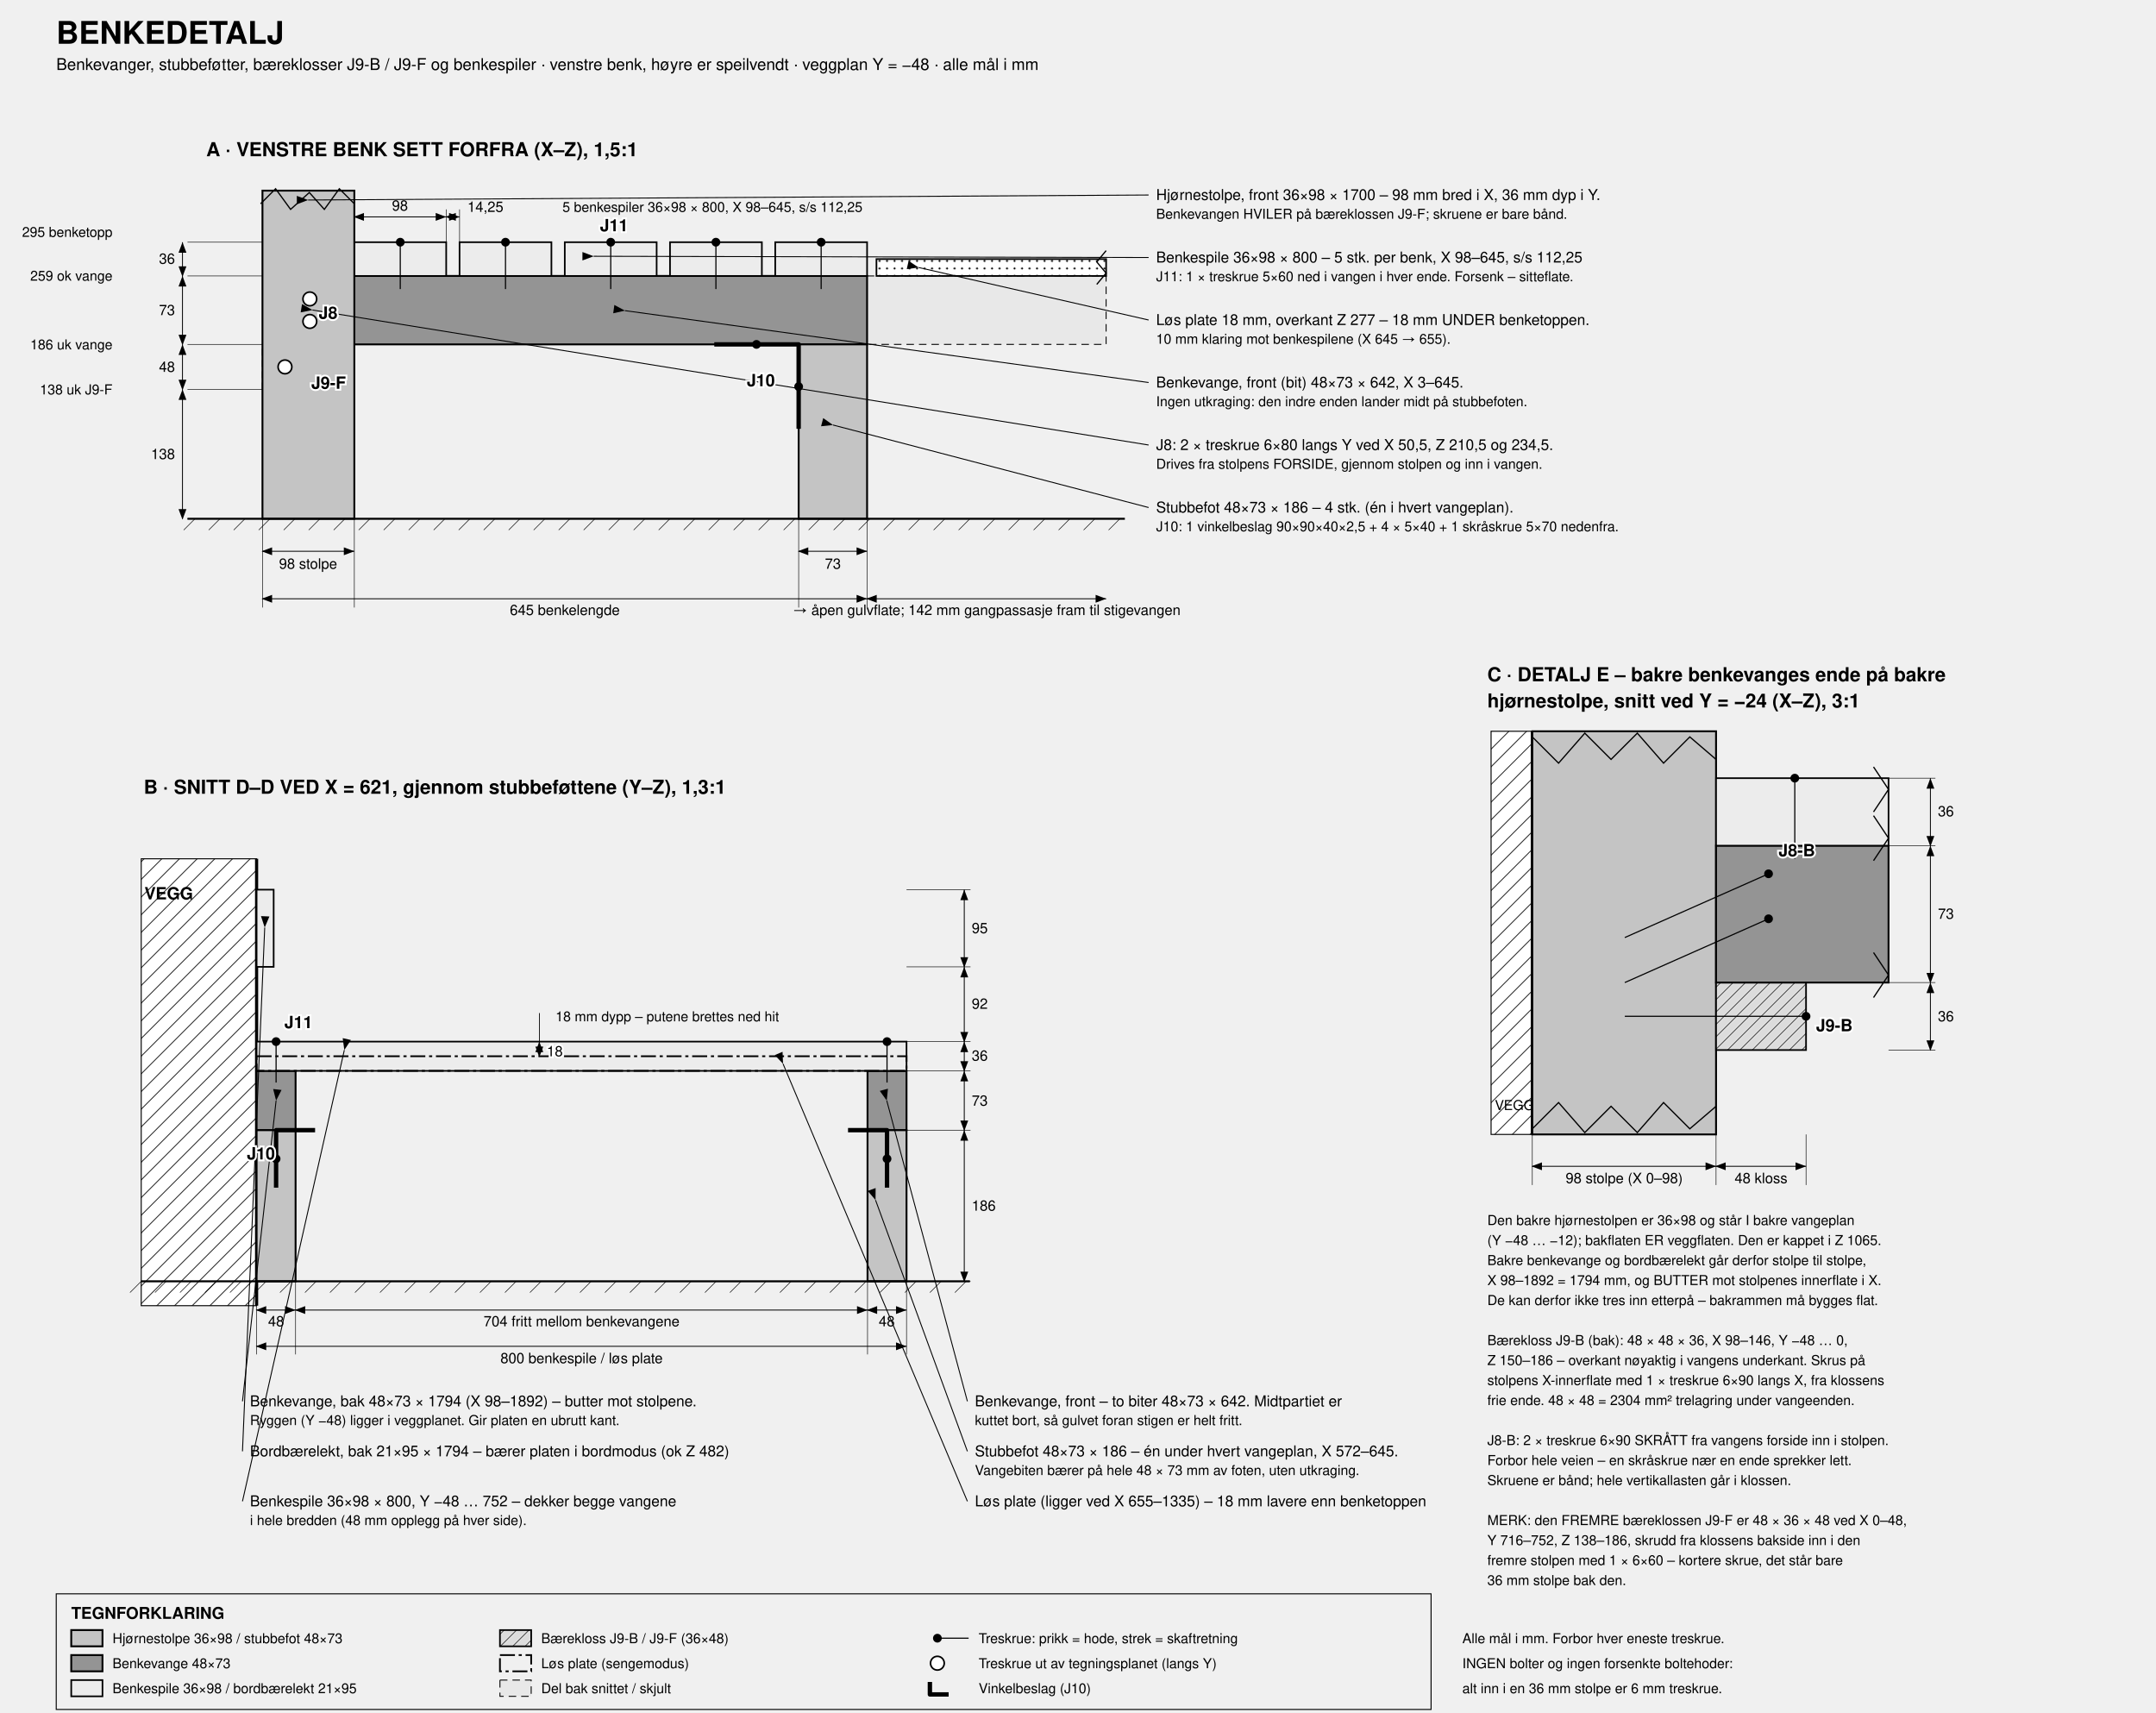
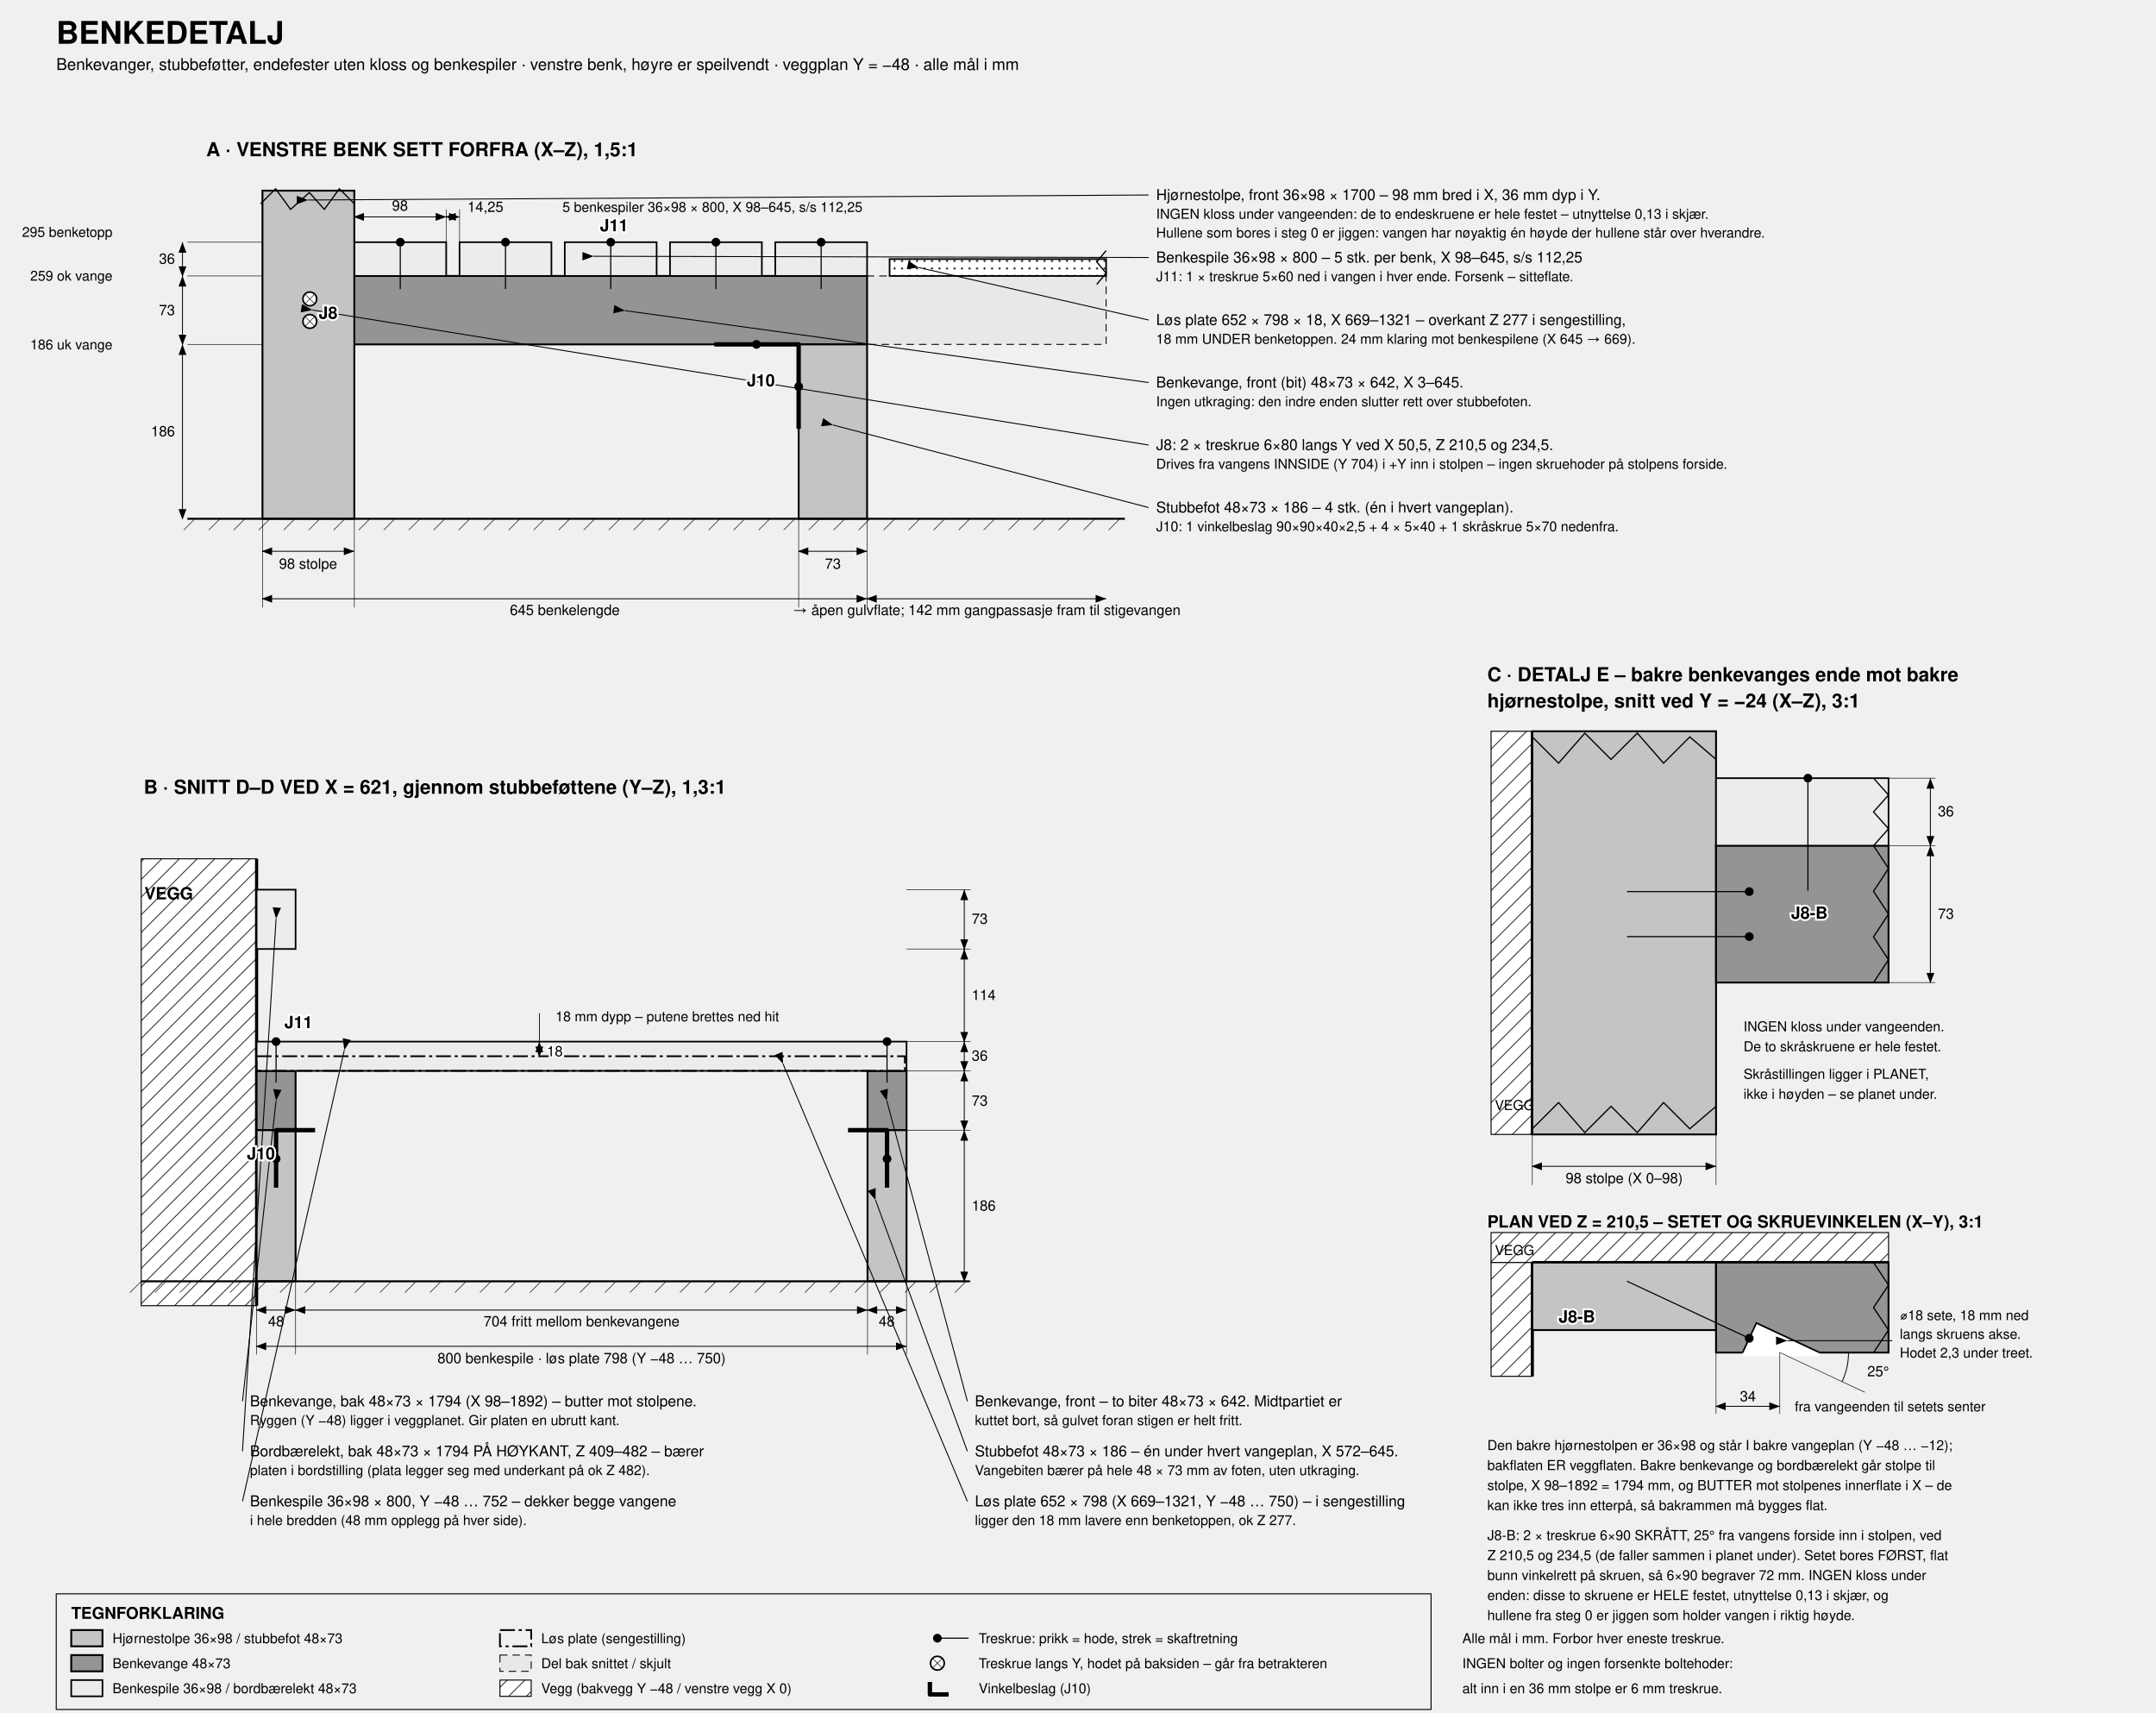
<svg xmlns="http://www.w3.org/2000/svg" viewBox="0 150 3450 2740" width="1600">
  <defs>
    <marker id="aE" markerWidth="13" markerHeight="10" refX="12" refY="4.5" orient="auto">
      <path d="M0,0 L12,4.5 L0,9 z" fill="#000" />
    </marker>
    <marker id="aS" markerWidth="13" markerHeight="10" refX="1" refY="4.5" orient="auto">
      <path d="M12,0 L0,4.5 L12,9 z" fill="#000" />
    </marker>
    <pattern id="hatch" width="14" height="14" patternUnits="userSpaceOnUse" patternTransform="rotate(45)">
      <rect width="14" height="14" fill="#dcdcdc" />
      <line x1="0" y1="0" x2="0" y2="14" stroke="#000" stroke-width="1.7" />
    </pattern>
    <pattern id="wallh" width="20" height="20" patternUnits="userSpaceOnUse" patternTransform="rotate(45)">
      <rect width="20" height="20" fill="#fff" />
      <line x1="0" y1="0" x2="0" y2="20" stroke="#000" stroke-width="2.2" />
    </pattern>
    <pattern id="dots" width="12" height="12" patternUnits="userSpaceOnUse">
      <rect width="12" height="12" fill="#fff" />
      <circle cx="3.5" cy="3.5" r="1.6" fill="#000" />
    </pattern>
  </defs>
  <style>
    svg  { background:#fff; }
    text { font-family:Helvetica,Arial,sans-serif; fill:#000; font-size:24px; }
    .ttl { font-size:50px; font-weight:bold; }
    .sub { font-size:26px; }
    .pt  { font-size:31px; font-weight:bold; }
    .lbl { font-size:24px; }
    .sml { font-size:22px; }
    .big { font-size:27px; font-weight:bold; }
    .dm  { font-size:23px; }
    .dmh { font-size:23px; paint-order:stroke; stroke:#fff; stroke-width:6px; }
    .leg { font-size:26px; font-weight:bold; }
    .jl  { font-size:27px; font-weight:bold; paint-order:stroke; stroke:#fff; stroke-width:6px; }
    .pst { fill:#c4c4c4; stroke:#000; stroke-width:3; }
    .rai { fill:#949494; stroke:#000; stroke-width:3; }
    .raig{ fill:#e8e8e8; stroke:#000; stroke-width:1.5; stroke-dasharray:12 8; }
    .brd { fill:#ececec; stroke:#000; stroke-width:2.6; }
    .blk { fill:url(#hatch); stroke:#000; stroke-width:2.6; }
    .pnl { fill:url(#dots); stroke:#000; stroke-width:2.6; }
    .pnlt{ fill:none; stroke:#000; stroke-width:2.8; stroke-dasharray:24 6 5 6; }
    .gho { fill:none; stroke:#000; stroke-width:1.7; stroke-dasharray:11 7; }
    .wall{ fill:url(#wallh); stroke:#000; stroke-width:1.6; }
    .wallface { stroke:#000; stroke-width:5; }
    .dim { fill:none; stroke:#000; stroke-width:1.4; }
    .ext { fill:none; stroke:#000; stroke-width:0.9; }
    .ldr { fill:none; stroke:#000; stroke-width:1.5; }
    .grd { stroke:#000; stroke-width:3.2; }
    .brk { fill:none; stroke:#000; stroke-width:2; }
    .scr { fill:#000; stroke:none; }
    .scrg{ fill:#fff; stroke:#000; stroke-width:2.6; }
    .scrl{ fill:none; stroke:#000; stroke-width:1.8; }
    .steelw { fill:none; stroke:#000; stroke-width:7; stroke-linejoin:round; }
    .legbox { fill:none; stroke:#000; stroke-width:1.6; }
+     .era { fill:#fff; stroke:none; }
+     .cut { fill:none; stroke:#000; stroke-width:2.6; }
  </style>
  <text x="90" y="220" class="ttl">BENKEDETALJ</text>
-   <text x="90" y="262" class="sub">Benkevanger, stubbeføtter, bæreklosser J9-B / J9-F og benkespiler · venstre benk, høyre er speilvendt · veggplan Y = −48 · alle mål i mm</text>
+   <text x="90" y="262" class="sub">Benkevanger, stubbeføtter, endefester uten kloss og benkespiler · venstre benk, høyre er speilvendt · veggplan Y = −48 · alle mål i mm</text>
  <text x="330" y="400" class="pt" text-anchor="start">A · VENSTRE BENK SETT FORFRA (X–Z), 1,5:1</text>
  <rect x="567" y="591.5" width="1203" height="109.5" class="raig" />
  <rect x="424.5" y="591.5" width="963" height="109.5" class="rai" />
  <rect x="1278" y="701" width="109.5" height="279" class="pst" />
-   <rect x="420" y="701" width="72" height="72" class="gho" />
  <rect x="567" y="537.5" width="147" height="54" class="brd" />
  <rect x="735.375" y="537.5" width="147" height="54" class="brd" />
  <rect x="903.75" y="537.5" width="147" height="54" class="brd" />
  <rect x="1072.125" y="537.5" width="147" height="54" class="brd" />
  <rect x="1240.5" y="537.5" width="147" height="54" class="brd" />
-   <rect x="1402.5" y="564.5" width="367.5" height="27" class="pnl" />
+   <rect x="1423.5" y="564.5" width="346.5" height="27" class="pnl" />
  <rect x="420" y="455" width="147" height="525" class="pst" />
  <polyline points="417,476 441,452 465,485 495,458 519,485 543,452 567,476" class="brk" />
  <polyline points="1755,605 1770,587 1755,569 1770,551" class="brk" />
  <line x1="300" y1="980" x2="1800" y2="980" class="grd" />
  <line x1="312" y1="980" x2="294" y2="998" class="ext" />
  <line x1="352" y1="980" x2="334" y2="998" class="ext" />
  <line x1="392" y1="980" x2="374" y2="998" class="ext" />
  <line x1="432" y1="980" x2="414" y2="998" class="ext" />
  <line x1="472" y1="980" x2="454" y2="998" class="ext" />
  <line x1="512" y1="980" x2="494" y2="998" class="ext" />
  <line x1="552" y1="980" x2="534" y2="998" class="ext" />
  <line x1="592" y1="980" x2="574" y2="998" class="ext" />
  <line x1="632" y1="980" x2="614" y2="998" class="ext" />
  <line x1="672" y1="980" x2="654" y2="998" class="ext" />
  <line x1="712" y1="980" x2="694" y2="998" class="ext" />
  <line x1="752" y1="980" x2="734" y2="998" class="ext" />
  <line x1="792" y1="980" x2="774" y2="998" class="ext" />
  <line x1="832" y1="980" x2="814" y2="998" class="ext" />
  <line x1="872" y1="980" x2="854" y2="998" class="ext" />
  <line x1="912" y1="980" x2="894" y2="998" class="ext" />
  <line x1="952" y1="980" x2="934" y2="998" class="ext" />
  <line x1="992" y1="980" x2="974" y2="998" class="ext" />
  <line x1="1032" y1="980" x2="1014" y2="998" class="ext" />
  <line x1="1072" y1="980" x2="1054" y2="998" class="ext" />
  <line x1="1112" y1="980" x2="1094" y2="998" class="ext" />
  <line x1="1152" y1="980" x2="1134" y2="998" class="ext" />
  <line x1="1192" y1="980" x2="1174" y2="998" class="ext" />
  <line x1="1232" y1="980" x2="1214" y2="998" class="ext" />
  <line x1="1272" y1="980" x2="1254" y2="998" class="ext" />
  <line x1="1312" y1="980" x2="1294" y2="998" class="ext" />
  <line x1="1352" y1="980" x2="1334" y2="998" class="ext" />
  <line x1="1392" y1="980" x2="1374" y2="998" class="ext" />
  <line x1="1432" y1="980" x2="1414" y2="998" class="ext" />
  <line x1="1472" y1="980" x2="1454" y2="998" class="ext" />
  <line x1="1512" y1="980" x2="1494" y2="998" class="ext" />
  <line x1="1552" y1="980" x2="1534" y2="998" class="ext" />
  <line x1="1592" y1="980" x2="1574" y2="998" class="ext" />
  <line x1="1632" y1="980" x2="1614" y2="998" class="ext" />
  <line x1="1672" y1="980" x2="1654" y2="998" class="ext" />
  <line x1="1712" y1="980" x2="1694" y2="998" class="ext" />
  <line x1="1752" y1="980" x2="1734" y2="998" class="ext" />
  <line x1="1792" y1="980" x2="1774" y2="998" class="ext" />
  <circle cx="495.75" cy="664.25" r="11" class="scrg" />
+   <line x1="488.7" y1="657.2" x2="502.8" y2="671.3" class="ext" />
+   <line x1="502.8" y1="657.2" x2="488.7" y2="671.3" class="ext" />
  <circle cx="495.75" cy="628.25" r="11" class="scrg" />
-   <circle cx="456" cy="737" r="11" class="scrg" />
+   <line x1="488.7" y1="621.2" x2="502.8" y2="635.3" class="ext" />
+   <line x1="502.8" y1="621.2" x2="488.7" y2="635.3" class="ext" />
  <line x1="640.5" y1="537.5" x2="640.5" y2="612.5" class="scrl" />
  <circle cx="640.5" cy="537.5" r="7" class="scr" />
  <line x1="808.9" y1="537.5" x2="808.9" y2="612.5" class="scrl" />
  <circle cx="808.9" cy="537.5" r="7" class="scr" />
  <line x1="977.3" y1="537.5" x2="977.3" y2="612.5" class="scrl" />
  <circle cx="977.3" cy="537.5" r="7" class="scr" />
  <line x1="1145.6" y1="537.5" x2="1145.6" y2="612.5" class="scrl" />
  <circle cx="1145.6" cy="537.5" r="7" class="scr" />
  <line x1="1314" y1="537.5" x2="1314" y2="612.5" class="scrl" />
  <circle cx="1314" cy="537.5" r="7" class="scr" />
  <polyline points="1143,701 1278,701 1278,836" class="steelw" />
  <circle cx="1278" cy="768.5" r="7" class="scr" />
  <circle cx="1210.5" cy="701" r="7" class="scr" />
  <line x1="420" y1="980" x2="420" y2="1122" class="ext" />
  <line x1="567" y1="980" x2="567" y2="1122" class="ext" />
  <line x1="1278" y1="980" x2="1278" y2="1122" class="ext" />
  <line x1="1387.5" y1="980" x2="1387.5" y2="1122" class="ext" />
  <line x1="420" y1="1032" x2="567" y2="1032" class="dim" marker-start="url(#aS)" marker-end="url(#aE)" />
  <text x="493" y="1060" class="dm" text-anchor="middle">98  stolpe</text>
  <line x1="1278" y1="1032" x2="1387.5" y2="1032" class="dim" marker-start="url(#aS)" marker-end="url(#aE)" />
  <text x="1332.8" y="1060" class="dm" text-anchor="middle">73</text>
  <line x1="420" y1="1108" x2="1387.5" y2="1108" class="dim" marker-start="url(#aS)" marker-end="url(#aE)" />
  <text x="903.8" y="1134" class="dm" text-anchor="middle">645  benkelengde</text>
  <line x1="1387.5" y1="1108" x2="1770" y2="1108" class="dim" marker-start="url(#aS)" marker-end="url(#aE)" />
  <text x="1579" y="1134" class="dm" text-anchor="middle">→ åpen gulvflate; 142 mm gangpassasje fram til stigevangen</text>
  <line x1="567" y1="537.5" x2="567" y2="485" class="ext" />
  <line x1="714" y1="537.5" x2="714" y2="485" class="ext" />
  <line x1="735.4" y1="537.5" x2="735.4" y2="485" class="ext" />
  <line x1="567" y1="497" x2="714" y2="497" class="dim" marker-start="url(#aS)" marker-end="url(#aE)" />
  <text x="640" y="487" class="dm" text-anchor="middle">98</text>
  <line x1="714" y1="497" x2="735.4" y2="497" class="dim" marker-start="url(#aS)" marker-end="url(#aE)" />
  <text x="748" y="489" class="dm" text-anchor="start">14,25</text>
  <text x="900" y="489" class="sml" text-anchor="start">5 benkespiler 36×98 × 800, X 98–645, s/s 112,25</text>
  <line x1="420" y1="980" x2="300" y2="980" class="ext" />
-   <line x1="420" y1="773" x2="300" y2="773" class="ext" />
  <line x1="420" y1="701" x2="300" y2="701" class="ext" />
  <line x1="420" y1="591.5" x2="300" y2="591.5" class="ext" />
  <line x1="420" y1="537.5" x2="300" y2="537.5" class="ext" />
-   <line x1="292" y1="980" x2="292" y2="773" class="dim" marker-start="url(#aS)" marker-end="url(#aE)" />
-   <text x="280" y="884.5" class="dm" text-anchor="end">138</text>
-   <line x1="292" y1="773" x2="292" y2="701" class="dim" marker-start="url(#aS)" marker-end="url(#aE)" />
-   <text x="280" y="745" class="dm" text-anchor="end">48</text>
+   <line x1="292" y1="980" x2="292" y2="701" class="dim" marker-start="url(#aS)" marker-end="url(#aE)" />
+   <text x="280" y="848" class="dm" text-anchor="end">186</text>
  <line x1="292" y1="701" x2="292" y2="591.5" class="dim" marker-start="url(#aS)" marker-end="url(#aE)" />
  <text x="280" y="654.2" class="dm" text-anchor="end">73</text>
  <line x1="292" y1="591.5" x2="292" y2="537.5" class="dim" marker-start="url(#aS)" marker-end="url(#aE)" />
  <text x="280" y="572" class="dm" text-anchor="end">36</text>
-   <text x="180" y="781" class="sml" text-anchor="end">138  uk J9-F</text>
  <text x="180" y="709" class="sml" text-anchor="end">186  uk vange</text>
  <text x="180" y="599" class="sml" text-anchor="end">259  ok vange</text>
  <text x="180" y="529" class="sml" text-anchor="end">295  benketopp</text>
  <polyline points="493,470 1838,462" class="ldr" marker-start="url(#aE)" />
  <text x="1850" y="470" class="lbl" text-anchor="start">Hjørnestolpe, front 36×98 × 1700 – 98 mm bred i X, 36 mm dyp i Y.</text>
-   <text x="1850" y="500" class="sml" text-anchor="start">Benkevangen HVILER på bæreklossen J9-F; skruene er bare bånd.</text>
+   <text x="1850" y="500" class="sml" text-anchor="start">INGEN kloss under vangeenden: de to endeskruene er hele festet – utnyttelse 0,13 i skjær.</text>
+   <text x="1850" y="530" class="sml" text-anchor="start">Hullene som bores i steg 0 er jiggen: vangen har nøyaktig én høyde der hullene står over hverandre.</text>
  <polyline points="950,560 1838,562" class="ldr" marker-start="url(#aE)" />
  <text x="1850" y="570" class="lbl" text-anchor="start">Benkespile 36×98 × 800 – 5 stk. per benk, X 98–645, s/s 112,25</text>
  <text x="1850" y="600" class="sml" text-anchor="start">J11: 1 × treskrue 5×60 ned i vangen i hver ende. Forsenk – sitteflate.</text>
  <polyline points="1470,578 1838,662" class="ldr" marker-start="url(#aE)" />
-   <text x="1850" y="670" class="lbl" text-anchor="start">Løs plate 18 mm, overkant Z 277 – 18 mm UNDER benketoppen.</text>
-   <text x="1850" y="700" class="sml" text-anchor="start">10 mm klaring mot benkespilene (X 645 → 655).</text>
+   <text x="1850" y="670" class="lbl" text-anchor="start">Løs plate 652 × 798 × 18, X 669–1321 – overkant Z 277 i sengestilling,</text>
+   <text x="1850" y="700" class="sml" text-anchor="start">18 mm UNDER benketoppen. 24 mm klaring mot benkespilene (X 645 → 669).</text>
  <polyline points="1000,647 1838,762" class="ldr" marker-start="url(#aE)" />
  <text x="1850" y="770" class="lbl" text-anchor="start">Benkevange, front (bit) 48×73 × 642, X 3–645.</text>
-   <text x="1850" y="800" class="sml" text-anchor="start">Ingen utkraging: den indre enden lander midt på stubbefoten.</text>
+   <text x="1850" y="800" class="sml" text-anchor="start">Ingen utkraging: den indre enden slutter rett over stubbefoten.</text>
  <polyline points="500,646 1838,862" class="ldr" marker-start="url(#aE)" />
  <text x="1850" y="870" class="lbl" text-anchor="start">J8: 2 × treskrue 6×80 langs Y ved X 50,5, Z 210,5 og 234,5.</text>
-   <text x="1850" y="900" class="sml" text-anchor="start">Drives fra stolpens FORSIDE, gjennom stolpen og inn i vangen.</text>
+   <text x="1850" y="900" class="sml" text-anchor="start">Drives fra vangens INNSIDE (Y 704) i +Y inn i stolpen – ingen skruehoder på stolpens forside.</text>
  <polyline points="1333,830 1838,962" class="ldr" marker-start="url(#aE)" />
  <text x="1850" y="970" class="lbl" text-anchor="start">Stubbefot 48×73 × 186 – 4 stk. (én i hvert vangeplan).</text>
  <text x="1850" y="1000" class="sml" text-anchor="start">J10: 1 vinkelbeslag 90×90×40×2,5 + 4 × 5×40 + 1 skråskrue 5×70 nedenfra.</text>
  <text x="230" y="1420" class="pt" text-anchor="start">B · SNITT D–D VED X = 621, gjennom stubbeføttene (Y–Z), 1,3:1</text>
  <rect x="226" y="1524" width="184.6" height="715" class="wall" />
  <line x1="410.6" y1="1524" x2="410.6" y2="2239" class="wallface" />
  <text x="231.2" y="1589" class="big" text-anchor="start">VEGG</text>
-   <rect x="410.6" y="1573.4" width="27.3" height="123.5" class="brd" />
+   <rect x="410.6" y="1573.4" width="62.4" height="94.9" class="brd" />
  <rect x="410.6" y="1863.3" width="62.4" height="94.9" class="rai" />
  <rect x="1388.2" y="1863.3" width="62.4" height="94.9" class="rai" />
  <rect x="410.6" y="1958.2" width="62.4" height="241.8" class="pst" />
  <rect x="1388.2" y="1958.2" width="62.4" height="241.8" class="pst" />
  <rect x="410.6" y="1816.5" width="1040" height="46.8" class="brd" />
-   <rect x="410.6" y="1839.9" width="1040" height="23.4" class="pnlt" />
+   <rect x="410.6" y="1839.9" width="1037.4" height="23.4" class="pnlt" />
  <line x1="226" y1="2200" x2="1552" y2="2200" class="grd" />
  <line x1="226" y1="2200" x2="208" y2="2218" class="ext" />
  <line x1="266" y1="2200" x2="248" y2="2218" class="ext" />
  <line x1="306" y1="2200" x2="288" y2="2218" class="ext" />
  <line x1="346" y1="2200" x2="328" y2="2218" class="ext" />
  <line x1="386" y1="2200" x2="368" y2="2218" class="ext" />
  <line x1="426" y1="2200" x2="408" y2="2218" class="ext" />
  <line x1="466" y1="2200" x2="448" y2="2218" class="ext" />
  <line x1="506" y1="2200" x2="488" y2="2218" class="ext" />
  <line x1="546" y1="2200" x2="528" y2="2218" class="ext" />
  <line x1="586" y1="2200" x2="568" y2="2218" class="ext" />
  <line x1="626" y1="2200" x2="608" y2="2218" class="ext" />
  <line x1="666" y1="2200" x2="648" y2="2218" class="ext" />
  <line x1="706" y1="2200" x2="688" y2="2218" class="ext" />
  <line x1="746" y1="2200" x2="728" y2="2218" class="ext" />
  <line x1="786" y1="2200" x2="768" y2="2218" class="ext" />
  <line x1="826" y1="2200" x2="808" y2="2218" class="ext" />
  <line x1="866" y1="2200" x2="848" y2="2218" class="ext" />
  <line x1="906" y1="2200" x2="888" y2="2218" class="ext" />
  <line x1="946" y1="2200" x2="928" y2="2218" class="ext" />
  <line x1="986" y1="2200" x2="968" y2="2218" class="ext" />
  <line x1="1026" y1="2200" x2="1008" y2="2218" class="ext" />
  <line x1="1066" y1="2200" x2="1048" y2="2218" class="ext" />
  <line x1="1106" y1="2200" x2="1088" y2="2218" class="ext" />
  <line x1="1146" y1="2200" x2="1128" y2="2218" class="ext" />
  <line x1="1186" y1="2200" x2="1168" y2="2218" class="ext" />
  <line x1="1226" y1="2200" x2="1208" y2="2218" class="ext" />
  <line x1="1266" y1="2200" x2="1248" y2="2218" class="ext" />
  <line x1="1306" y1="2200" x2="1288" y2="2218" class="ext" />
  <line x1="1346" y1="2200" x2="1328" y2="2218" class="ext" />
  <line x1="1386" y1="2200" x2="1368" y2="2218" class="ext" />
  <line x1="1426" y1="2200" x2="1408" y2="2218" class="ext" />
  <line x1="1466" y1="2200" x2="1448" y2="2218" class="ext" />
  <line x1="1506" y1="2200" x2="1488" y2="2218" class="ext" />
  <line x1="1546" y1="2200" x2="1528" y2="2218" class="ext" />
  <line x1="441.8" y1="1816.5" x2="441.8" y2="1882" class="scrl" />
  <circle cx="441.8" cy="1816.5" r="7" class="scr" />
  <line x1="1419.4" y1="1816.5" x2="1419.4" y2="1882" class="scrl" />
  <circle cx="1419.4" cy="1816.5" r="7" class="scr" />
  <polyline points="441.8,2050.2 441.8,1958.2 504.2,1958.2" class="steelw" />
  <polyline points="1419.4,2050.2 1419.4,1958.2 1357,1958.2" class="steelw" />
  <circle cx="441.8" cy="2004" r="7" class="scr" />
  <circle cx="1419.4" cy="2004" r="7" class="scr" />
  <line x1="410.6" y1="2200" x2="410.6" y2="2317" class="ext" />
  <line x1="473" y1="2200" x2="473" y2="2317" class="ext" />
  <line x1="1388.2" y1="2200" x2="1388.2" y2="2317" class="ext" />
  <line x1="1450.6" y1="2200" x2="1450.6" y2="2317" class="ext" />
  <line x1="410.6" y1="2246" x2="473" y2="2246" class="dim" marker-start="url(#aS)" marker-end="url(#aE)" />
  <text x="441.8" y="2272" class="dm" text-anchor="middle">48</text>
  <line x1="473" y1="2246" x2="1388.2" y2="2246" class="dim" marker-start="url(#aS)" marker-end="url(#aE)" />
  <text x="930.6" y="2272" class="dm" text-anchor="middle">704  fritt mellom benkevangene</text>
  <line x1="1388.2" y1="2246" x2="1450.6" y2="2246" class="dim" marker-start="url(#aS)" marker-end="url(#aE)" />
  <text x="1419" y="2272" class="dm" text-anchor="middle">48</text>
  <line x1="410.6" y1="2304" x2="1450.6" y2="2304" class="dim" marker-start="url(#aS)" marker-end="url(#aE)" />
-   <text x="930.6" y="2331" class="dm" text-anchor="middle">800  benkespile / løs plate</text>
+   <text x="930.6" y="2331" class="dm" text-anchor="middle">800  benkespile · løs plate 798 (Y −48 … 750)</text>
  <line x1="1450.6" y1="2200" x2="1553" y2="2200" class="ext" />
  <line x1="1450.6" y1="1958.2" x2="1553" y2="1958.2" class="ext" />
  <line x1="1450.6" y1="1863.3" x2="1553" y2="1863.3" class="ext" />
  <line x1="1450.6" y1="1816.5" x2="1553" y2="1816.5" class="ext" />
-   <line x1="1450.6" y1="1696.9" x2="1553" y2="1696.9" class="ext" />
+   <line x1="1450.6" y1="1668.3" x2="1553" y2="1668.3" class="ext" />
  <line x1="1450.6" y1="1573.4" x2="1553" y2="1573.4" class="ext" />
  <line x1="1543" y1="2200" x2="1543" y2="1958.2" class="dim" marker-start="url(#aS)" marker-end="url(#aE)" />
  <text x="1555" y="2087" class="dm" text-anchor="start">186</text>
  <line x1="1543" y1="1958.2" x2="1543" y2="1863.3" class="dim" marker-start="url(#aS)" marker-end="url(#aE)" />
  <text x="1555" y="1919" class="dm" text-anchor="start">73</text>
  <line x1="1543" y1="1863.3" x2="1543" y2="1816.5" class="dim" marker-start="url(#aS)" marker-end="url(#aE)" />
  <text x="1555" y="1847" class="dm" text-anchor="start">36</text>
-   <line x1="1543" y1="1816.5" x2="1543" y2="1696.9" class="dim" marker-start="url(#aS)" marker-end="url(#aE)" />
-   <text x="1555" y="1764" class="dm" text-anchor="start">92</text>
-   <line x1="1543" y1="1696.9" x2="1543" y2="1573.4" class="dim" marker-start="url(#aS)" marker-end="url(#aE)" />
-   <text x="1555" y="1643" class="dm" text-anchor="start">95</text>
+   <line x1="1543" y1="1816.5" x2="1543" y2="1668.3" class="dim" marker-start="url(#aS)" marker-end="url(#aE)" />
+   <text x="1555" y="1750" class="dm" text-anchor="start">114</text>
+   <line x1="1543" y1="1668.3" x2="1543" y2="1573.4" class="dim" marker-start="url(#aS)" marker-end="url(#aE)" />
+   <text x="1555" y="1628" class="dm" text-anchor="start">73</text>
  <line x1="863" y1="1839.9" x2="863" y2="1771" class="ext" />
  <line x1="863" y1="1816.5" x2="863" y2="1771" class="ext" />
  <line x1="863" y1="1839.9" x2="863" y2="1816.5" class="dim" marker-start="url(#aS)" marker-end="url(#aE)" />
  <text x="875" y="1840" class="dmh" text-anchor="start">18</text>
  <text x="889" y="1784" class="sml" text-anchor="start">18 mm dypp – putene brettes ned hit</text>
  <polyline points="441.8,1911 388,2392" class="ldr" marker-start="url(#aE)" />
  <text x="400" y="2400" class="lbl" text-anchor="start">Benkevange, bak 48×73 × 1794 (X 98–1892) – butter mot stolpene.</text>
  <text x="400" y="2430" class="sml" text-anchor="start">Ryggen (Y −48) ligger i veggplanet. Gir platen en ubrutt kant.</text>
-   <polyline points="423.6,1634 388,2472" class="ldr" marker-start="url(#aE)" />
-   <text x="400" y="2480" class="lbl" text-anchor="start">Bordbærelekt, bak 21×95 × 1794 – bærer platen i bordmodus (ok Z 482)</text>
+   <polyline points="441.8,1620 388,2472" class="ldr" marker-start="url(#aE)" />
+   <text x="400" y="2480" class="lbl" text-anchor="start">Bordbærelekt, bak 48×73 × 1794 PÅ HØYKANT, Z 409–482 – bærer</text>
+   <text x="400" y="2510" class="sml" text-anchor="start">platen i bordstilling (plata legger seg med underkant på ok Z 482).</text>
  <polyline points="551,1830 388,2552" class="ldr" marker-start="url(#aE)" />
  <text x="400" y="2560" class="lbl" text-anchor="start">Benkespile 36×98 × 800, Y −48 … 752 – dekker begge vangene</text>
  <text x="400" y="2590" class="sml" text-anchor="start">i hele bredden (48 mm opplegg på hver side).</text>
  <polyline points="1419,1911 1548,2392" class="ldr" marker-start="url(#aE)" />
  <text x="1560" y="2400" class="lbl" text-anchor="start">Benkevange, front – to biter 48×73 × 642. Midtpartiet er</text>
  <text x="1560" y="2430" class="sml" text-anchor="start">kuttet bort, så gulvet foran stigen er helt fritt.</text>
  <polyline points="1401,2070 1548,2472" class="ldr" marker-start="url(#aE)" />
  <text x="1560" y="2480" class="lbl" text-anchor="start">Stubbefot 48×73 × 186 – én under hvert vangeplan, X 572–645.</text>
  <text x="1560" y="2510" class="sml" text-anchor="start">Vangebiten bærer på hele 48 × 73 mm av foten, uten utkraging.</text>
  <polyline points="1253,1852 1548,2552" class="ldr" marker-start="url(#aE)" />
-   <text x="1560" y="2560" class="lbl" text-anchor="start">Løs plate (ligger ved X 655–1335) – 18 mm lavere enn benketoppen</text>
-   <text x="2380" y="1240" class="pt" text-anchor="start">C · DETALJ E – bakre benkevanges ende på bakre</text>
+   <text x="1560" y="2560" class="lbl" text-anchor="start">Løs plate 652 × 798 (X 669–1321, Y −48 … 750) – i sengestilling</text>
+   <text x="1560" y="2590" class="sml" text-anchor="start">ligger den 18 mm lavere enn benketoppen, ok Z 277.</text>
+   <text x="2380" y="1240" class="pt" text-anchor="start">C · DETALJ E – bakre benkevanges ende mot bakre</text>
  <text x="2380" y="1282" class="pt" text-anchor="start">hjørnestolpe, snitt ved Y = −24 (X–Z), 3:1</text>
  <rect x="2386" y="1320" width="66" height="645" class="wall" />
  <line x1="2452" y1="1320" x2="2452" y2="1965" class="wallface" />
  <text x="2392" y="1926" class="sml" text-anchor="start">VEGG</text>
  <rect x="2452" y="1320" width="294" height="645" class="pst" />
-   <rect x="2746" y="1722" width="144" height="108" class="blk" />
  <rect x="2746" y="1503" width="276" height="219" class="rai" />
  <rect x="2746" y="1395" width="276" height="108" class="brd" />
-   <polyline points="2998,1746 3022,1710 2998,1674" class="brk" />
-   <polyline points="2998,1527 3022,1491 2998,1455" class="brk" />
-   <polyline points="2998,1449 3022,1413 2998,1377" class="brk" />
+   <polyline points="2998,1722 3022,1685.5 2998,1649 3022,1612.5 2998,1576 3022,1539.5 2998,1503" class="brk" />
+   <polyline points="2998,1503 3022,1476 2998,1449 3022,1422 2998,1395" class="brk" />
  <polyline points="2452,1956 2494,1914 2536,1962 2578,1920 2620,1962 2662,1914 2704,1956 2746,1920" class="brk" />
  <polyline points="2452,1329 2494,1371 2536,1323 2578,1365 2620,1323 2662,1371 2704,1329 2746,1365" class="brk" />
-   <line x1="2830" y1="1548" x2="2600" y2="1650" class="scrl" />
-   <circle cx="2830" cy="1548" r="7" class="scr" />
-   <line x1="2830" y1="1620" x2="2600" y2="1722" class="scrl" />
-   <circle cx="2830" cy="1620" r="7" class="scr" />
-   <line x1="2890" y1="1776" x2="2600" y2="1776" class="scrl" />
-   <circle cx="2890" cy="1776" r="7" class="scr" />
-   <line x1="2872" y1="1395" x2="2872" y2="1524" class="scrl" />
-   <circle cx="2872" cy="1395" r="7" class="scr" />
+   <line x1="2799.1" y1="1576.5" x2="2603.4" y2="1576.5" class="scrl" />
+   <circle cx="2799.1" cy="1576.5" r="7" class="scr" />
+   <line x1="2799.1" y1="1648.5" x2="2603.4" y2="1648.5" class="scrl" />
+   <circle cx="2799.1" cy="1648.5" r="7" class="scr" />
+   <line x1="2893" y1="1395" x2="2893" y2="1575" class="scrl" />
+   <circle cx="2893" cy="1395" r="7" class="scr" />
+   <text x="2790" y="1800" class="sml" text-anchor="start">INGEN kloss under vangeenden.</text>
+   <text x="2790" y="1832" class="sml" text-anchor="start">De to skråskruene er hele festet.</text>
+   <text x="2790" y="1876" class="sml" text-anchor="start">Skråstillingen ligger i PLANET,</text>
+   <text x="2790" y="1908" class="sml" text-anchor="start">ikke i høyden – se planet under.</text>
  <line x1="2452" y1="1965" x2="2452" y2="2046" class="ext" />
  <line x1="2746" y1="1965" x2="2746" y2="2046" class="ext" />
-   <line x1="2890" y1="1965" x2="2890" y2="2046" class="ext" />
  <line x1="2452" y1="2016" x2="2746" y2="2016" class="dim" marker-start="url(#aS)" marker-end="url(#aE)" />
  <text x="2599" y="2043" class="dm" text-anchor="middle">98  stolpe (X 0–98)</text>
-   <line x1="2746" y1="2016" x2="2890" y2="2016" class="dim" marker-start="url(#aS)" marker-end="url(#aE)" />
-   <text x="2818" y="2043" class="dm" text-anchor="middle">48  kloss</text>
-   <line x1="3022" y1="1830" x2="3097" y2="1830" class="ext" />
  <line x1="3022" y1="1722" x2="3097" y2="1722" class="ext" />
  <line x1="3022" y1="1503" x2="3097" y2="1503" class="ext" />
  <line x1="3022" y1="1395" x2="3097" y2="1395" class="ext" />
-   <line x1="3089" y1="1830" x2="3089" y2="1722" class="dim" marker-start="url(#aS)" marker-end="url(#aE)" />
-   <text x="3101" y="1784" class="dm" text-anchor="start">36</text>
  <line x1="3089" y1="1722" x2="3089" y2="1503" class="dim" marker-start="url(#aS)" marker-end="url(#aE)" />
  <text x="3101" y="1620" class="dm" text-anchor="start">73</text>
  <line x1="3089" y1="1503" x2="3089" y2="1395" class="dim" marker-start="url(#aS)" marker-end="url(#aE)" />
  <text x="3101" y="1456" class="dm" text-anchor="start">36</text>
-   <text x="2380" y="2110" class="sml" text-anchor="start">Den bakre hjørnestolpen er 36×98 og står I bakre vangeplan</text>
-   <text x="2380" y="2142" class="sml" text-anchor="start">(Y −48 … −12); bakflaten ER veggflaten. Den er kappet i Z 1065.</text>
-   <text x="2380" y="2174" class="sml" text-anchor="start">Bakre benkevange og bordbærelekt går derfor stolpe til stolpe,</text>
-   <text x="2380" y="2206" class="sml" text-anchor="start">X 98–1892 = 1794 mm, og BUTTER mot stolpenes innerflate i X.</text>
-   <text x="2380" y="2238" class="sml" text-anchor="start">De kan derfor ikke tres inn etterpå – bakrammen må bygges flat.</text>
-   <text x="2380" y="2302" class="sml" text-anchor="start">Bærekloss J9-B (bak): 48 × 48 × 36, X 98–146, Y −48 … 0,</text>
-   <text x="2380" y="2334" class="sml" text-anchor="start">Z 150–186 – overkant nøyaktig i vangens underkant. Skrus på</text>
-   <text x="2380" y="2366" class="sml" text-anchor="start">stolpens X-innerflate med 1 × treskrue 6×90 langs X, fra klossens</text>
-   <text x="2380" y="2398" class="sml" text-anchor="start">frie ende. 48 × 48 = 2304 mm² trelagring under vangeenden.</text>
-   <text x="2380" y="2462" class="sml" text-anchor="start">J8-B: 2 × treskrue 6×90 SKRÅTT fra vangens forside inn i stolpen.</text>
-   <text x="2380" y="2494" class="sml" text-anchor="start">Forbor hele veien – en skråskrue nær en ende sprekker lett.</text>
-   <text x="2380" y="2526" class="sml" text-anchor="start">Skruene er bånd; hele vertikallasten går i klossen.</text>
-   <text x="2380" y="2590" class="sml" text-anchor="start">MERK: den FREMRE bæreklossen J9-F er 48 × 36 × 48 ved X 0–48,</text>
-   <text x="2380" y="2622" class="sml" text-anchor="start">Y 716–752, Z 138–186, skrudd fra klossens bakside inn i den</text>
-   <text x="2380" y="2654" class="sml" text-anchor="start">fremre stolpen med 1 × 6×60 – kortere skrue, det står bare</text>
-   <text x="2380" y="2686" class="sml" text-anchor="start">36 mm stolpe bak den.</text>
+   <text x="2380" y="2114" class="big" text-anchor="start">PLAN VED Z = 210,5 – SETET OG SKRUEVINKELEN (X–Y), 3:1</text>
+   <rect x="2386" y="2122" width="636" height="48" class="wall" />
+   <rect x="2386" y="2170" width="66" height="182" class="wall" />
+   <line x1="2452" y1="2170" x2="3022" y2="2170" class="wallface" />
+   <line x1="2452" y1="2170" x2="2452" y2="2352" class="wallface" />
+   <text x="2392" y="2158" class="sml" text-anchor="start">VEGG</text>
+   <rect x="2452" y="2170" width="294" height="108" class="pst" />
+   <rect x="2746" y="2170" width="276" height="144" class="rai" />
+   <polyline points="2998,2170 3022,2206 2998,2242 3022,2278 2998,2314" class="brk" />
+   <polygon points="2911.7,2314 2810.5,2266.7 2788.5,2314 2788.5,2320 2911.7,2320" class="era" />
+   <path d="M 2911.7,2314 L 2810.5,2266.7 L 2788.5,2314" class="cut" />
+   <line x1="2799.1" y1="2291.2" x2="2603.4" y2="2199.8" class="scrl" />
+   <circle cx="2799.1" cy="2291.2" r="7" class="scr" />
+   <line x1="2848" y1="2314" x2="2984" y2="2377.5" class="ext" />
+   <path d="M 2958,2314 A 110,110 0 0 1 2947.7,2360.5" class="dim" />
+   <text x="2988" y="2352" class="dm" text-anchor="start">25°</text>
+   <line x1="2746" y1="2314" x2="2746" y2="2412" class="ext" />
+   <line x1="2848" y1="2314" x2="2848" y2="2412" class="ext" />
+   <line x1="2746" y1="2400" x2="2848" y2="2400" class="dim" marker-start="url(#aS)" marker-end="url(#aE)" />
+   <text x="2797" y="2392" class="dm" text-anchor="middle">34</text>
+   <text x="2872" y="2408" class="sml" text-anchor="start">fra vangeenden til setets senter</text>
+   <polyline points="2860,2295 3028,2295" class="ldr" marker-start="url(#aE)" />
+   <text x="3040" y="2262" class="sml" text-anchor="start">⌀18 sete, 18 mm ned</text>
+   <text x="3040" y="2292" class="sml" text-anchor="start">langs skruens akse.</text>
+   <text x="3040" y="2322" class="sml" text-anchor="start">Hodet 2,3 under treet.</text>
+   <text x="2380" y="2470" class="sml" text-anchor="start">Den bakre hjørnestolpen er 36×98 og står I bakre vangeplan (Y −48 … −12);</text>
+   <text x="2380" y="2502" class="sml" text-anchor="start">bakflaten ER veggflaten. Bakre benkevange og bordbærelekt går stolpe til</text>
+   <text x="2380" y="2534" class="sml" text-anchor="start">stolpe, X 98–1892 = 1794 mm, og BUTTER mot stolpenes innerflate i X – de</text>
+   <text x="2380" y="2566" class="sml" text-anchor="start">kan ikke tres inn etterpå, så bakrammen må bygges flat.</text>
+   <text x="2380" y="2614" class="sml" text-anchor="start">J8-B: 2 × treskrue 6×90 SKRÅTT, 25° fra vangens forside inn i stolpen, ved</text>
+   <text x="2380" y="2646" class="sml" text-anchor="start">Z 210,5 og 234,5 (de faller sammen i planet under). Setet bores FØRST, flat</text>
+   <text x="2380" y="2678" class="sml" text-anchor="start">bunn vinkelrett på skruen, så 6×90 begraver 72 mm. INGEN kloss under</text>
+   <text x="2380" y="2710" class="sml" text-anchor="start">enden: disse to skruene er HELE festet, utnyttelse 0,13 i skjær, og</text>
+   <text x="2380" y="2742" class="sml" text-anchor="start">hullene fra steg 0 er jiggen som holder vangen i riktig høyde.</text>
  <text x="510" y="660" class="jl" text-anchor="start">J8</text>
  <text x="960" y="520" class="jl" text-anchor="start">J11</text>
  <text x="1195" y="768" class="jl" text-anchor="start">J10</text>
-   <text x="498" y="772" class="jl" text-anchor="start">J9-F</text>
  <text x="395" y="2005" class="jl" text-anchor="start">J10</text>
  <text x="455" y="1795" class="jl" text-anchor="start">J11</text>
-   <text x="2846" y="1520" class="jl" text-anchor="start">J8-B</text>
-   <text x="2906" y="1800" class="jl" text-anchor="start">J9-B</text>
+   <text x="2866" y="1620" class="jl" text-anchor="start">J8-B</text>
+   <text x="2494" y="2266" class="jl" text-anchor="start">J8-B</text>
  <rect x="90" y="2700" width="2200" height="185" class="legbox" />
  <text x="114" y="2740" class="leg" text-anchor="start">TEGNFORKLARING</text>
  <rect x="114" y="2758" width="50" height="26" class="pst" />
  <text x="180" y="2779" class="sml" text-anchor="start">Hjørnestolpe 36×98 / stubbefot 48×73</text>
  <rect x="114" y="2798" width="50" height="26" class="rai" />
  <text x="180" y="2819" class="sml" text-anchor="start">Benkevange 48×73</text>
  <rect x="114" y="2838" width="50" height="26" class="brd" />
-   <text x="180" y="2859" class="sml" text-anchor="start">Benkespile 36×98 / bordbærelekt 21×95</text>
-   <rect x="800" y="2758" width="50" height="26" class="blk" />
-   <text x="866" y="2779" class="sml" text-anchor="start">Bærekloss J9-B / J9-F (36×48)</text>
-   <rect x="800" y="2798" width="50" height="26" class="pnlt" />
-   <text x="866" y="2819" class="sml" text-anchor="start">Løs plate (sengemodus)</text>
-   <rect x="800" y="2838" width="50" height="26" class="raig" />
-   <text x="866" y="2859" class="sml" text-anchor="start">Del bak snittet / skjult</text>
+   <text x="180" y="2859" class="sml" text-anchor="start">Benkespile 36×98 / bordbærelekt 48×73</text>
+   <rect x="800" y="2758" width="50" height="26" class="pnlt" />
+   <text x="866" y="2779" class="sml" text-anchor="start">Løs plate (sengestilling)</text>
+   <rect x="800" y="2798" width="50" height="26" class="raig" />
+   <text x="866" y="2819" class="sml" text-anchor="start">Del bak snittet / skjult</text>
+   <rect x="800" y="2838" width="50" height="26" class="wall" />
+   <text x="866" y="2859" class="sml" text-anchor="start">Vegg (bakvegg Y −48 / venstre vegg X 0)</text>
  <circle cx="1500" cy="2771" r="7" class="scr" />
  <line x1="1500" y1="2771" x2="1550" y2="2771" class="scrl" />
  <text x="1566" y="2779" class="sml" text-anchor="start">Treskrue: prikk = hode, strek = skaftretning</text>
  <circle cx="1500" cy="2811" r="11" class="scrg" />
-   <text x="1566" y="2819" class="sml" text-anchor="start">Treskrue ut av tegningsplanet (langs Y)</text>
+   <line x1="1492.9" y1="2803.9" x2="1507.1" y2="2818.1" class="ext" />
+   <line x1="1507.1" y1="2803.9" x2="1492.9" y2="2818.1" class="ext" />
+   <text x="1566" y="2819" class="sml" text-anchor="start">Treskrue langs Y, hodet på baksiden – går fra betrakteren</text>
  <polyline points="1488,2841 1488,2861 1518,2861" class="steelw" />
  <text x="1566" y="2859" class="sml" text-anchor="start">Vinkelbeslag (J10)</text>
  <text x="2340" y="2779" class="sml" text-anchor="start">Alle mål i mm. Forbor hver eneste treskrue.</text>
  <text x="2340" y="2819" class="sml" text-anchor="start">INGEN bolter og ingen forsenkte boltehoder:</text>
  <text x="2340" y="2859" class="sml" text-anchor="start">alt inn i en 36 mm stolpe er 6 mm treskrue.</text>
</svg>
